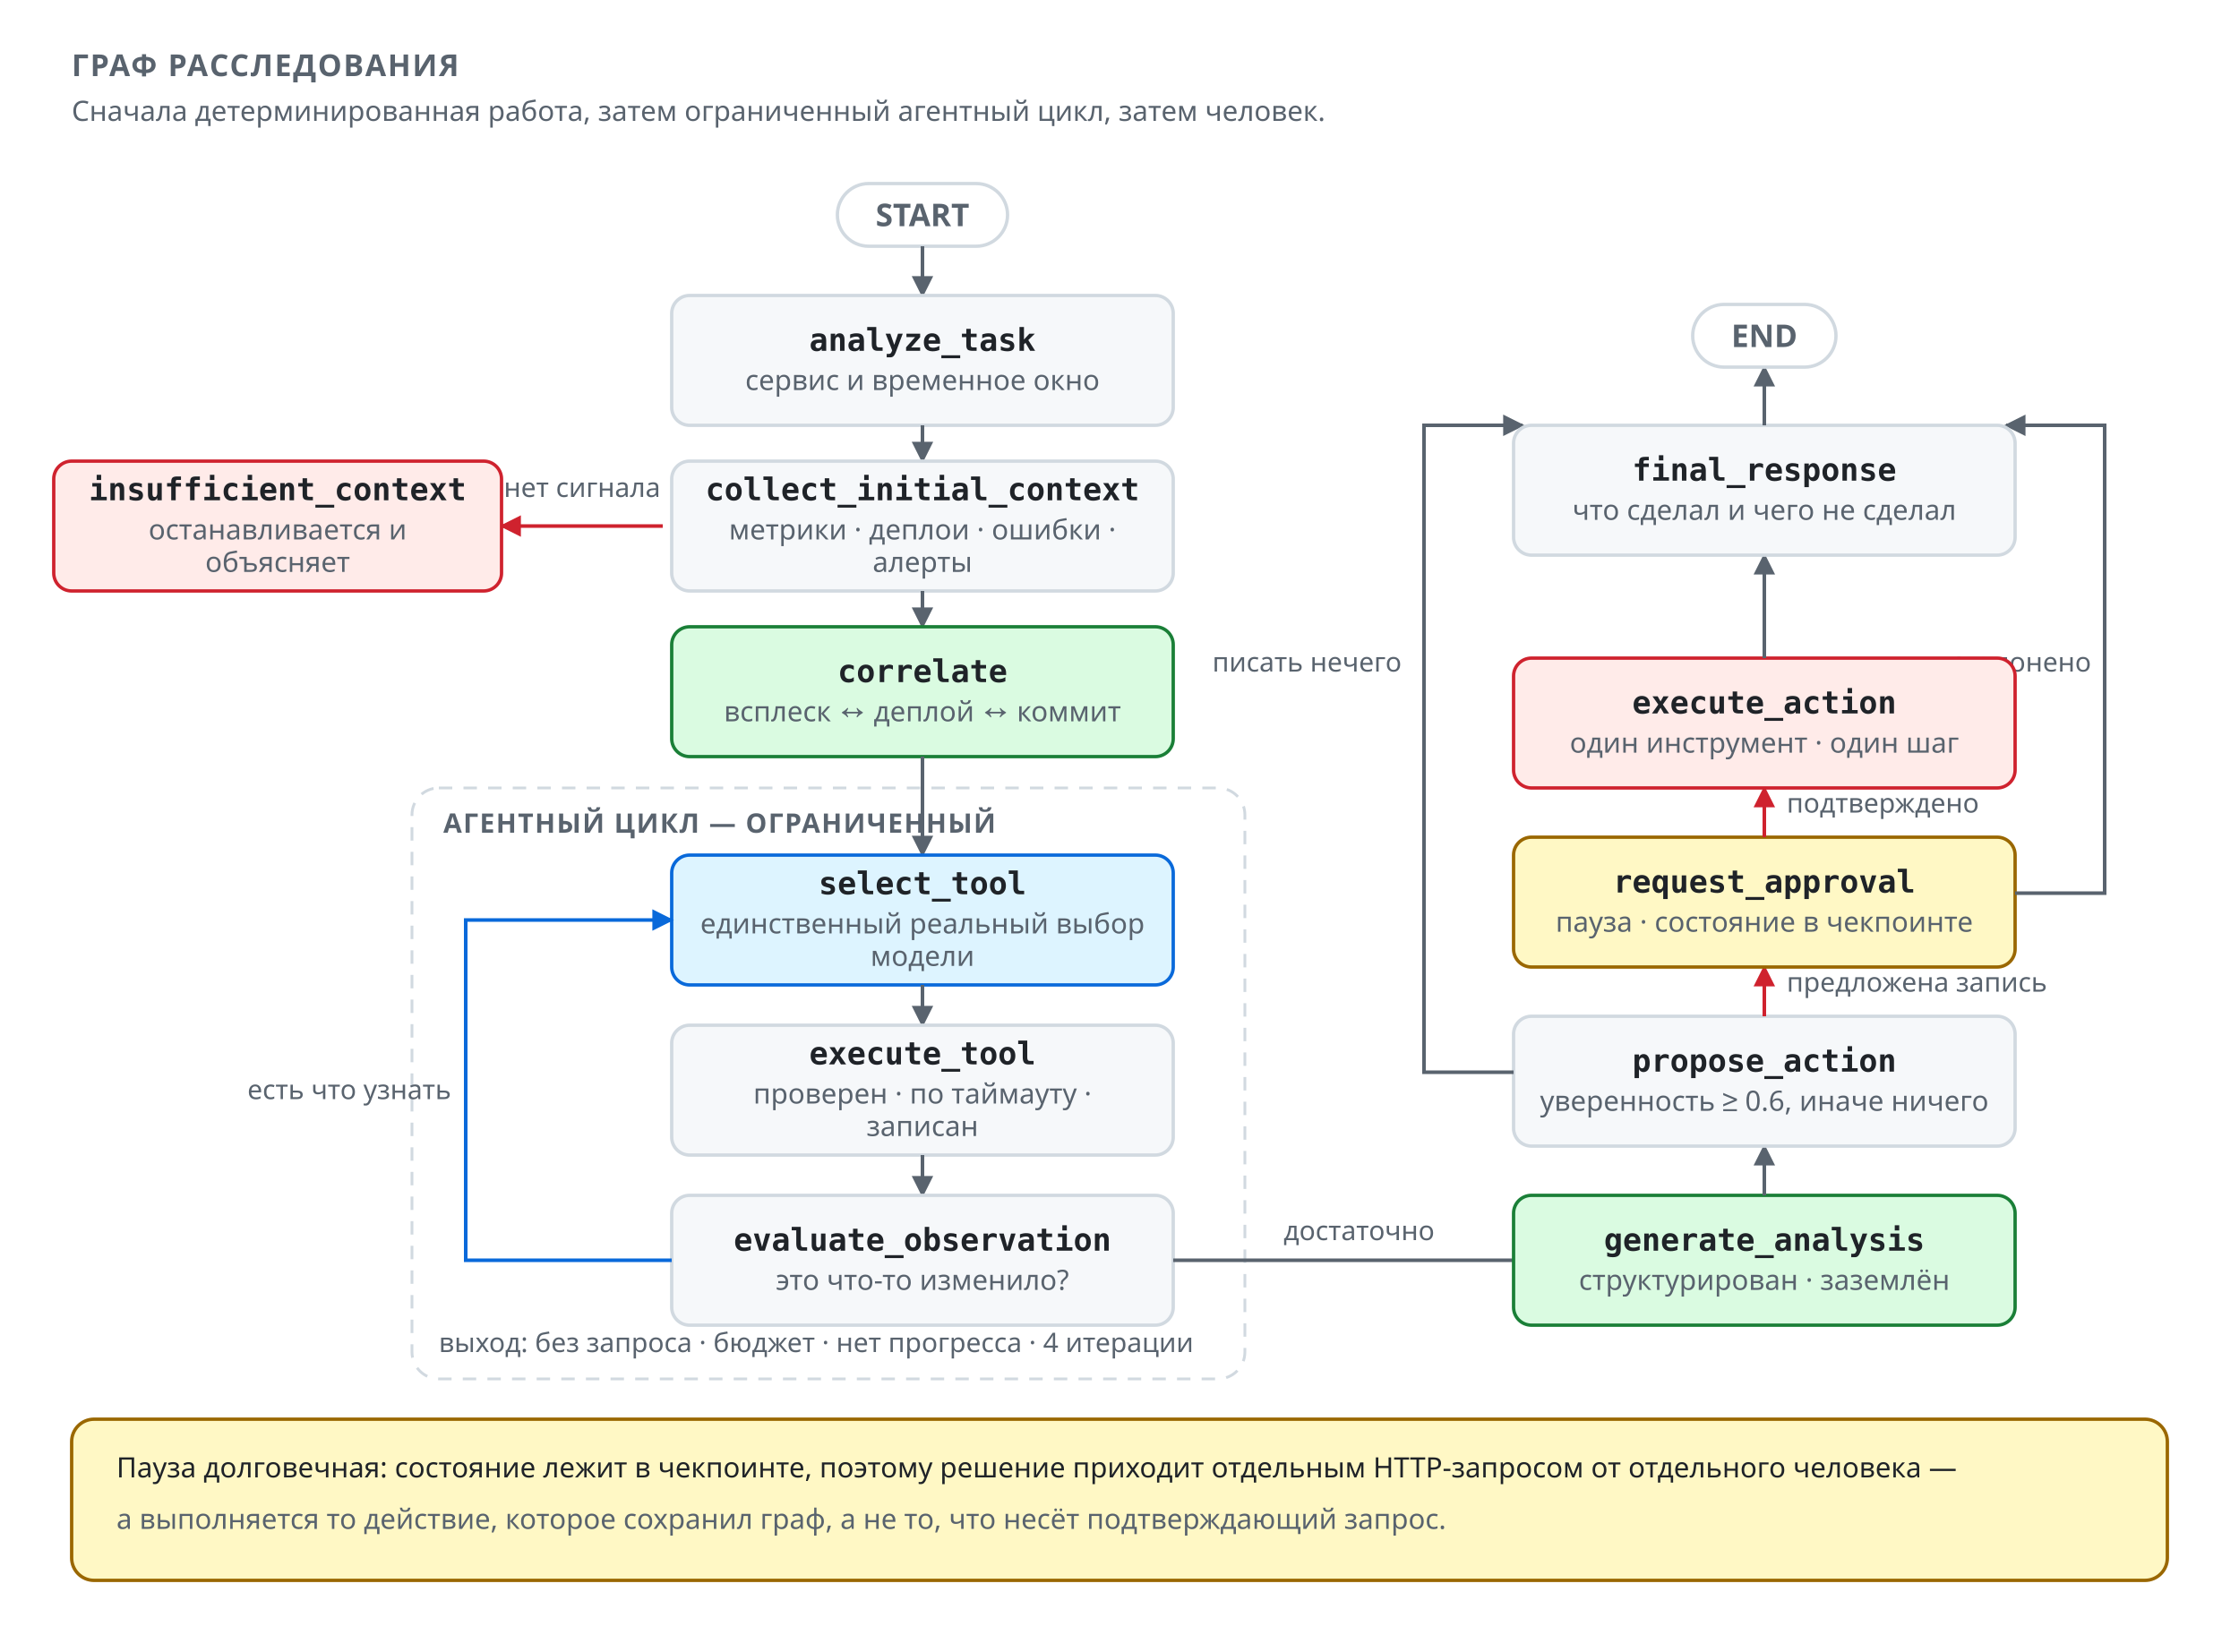
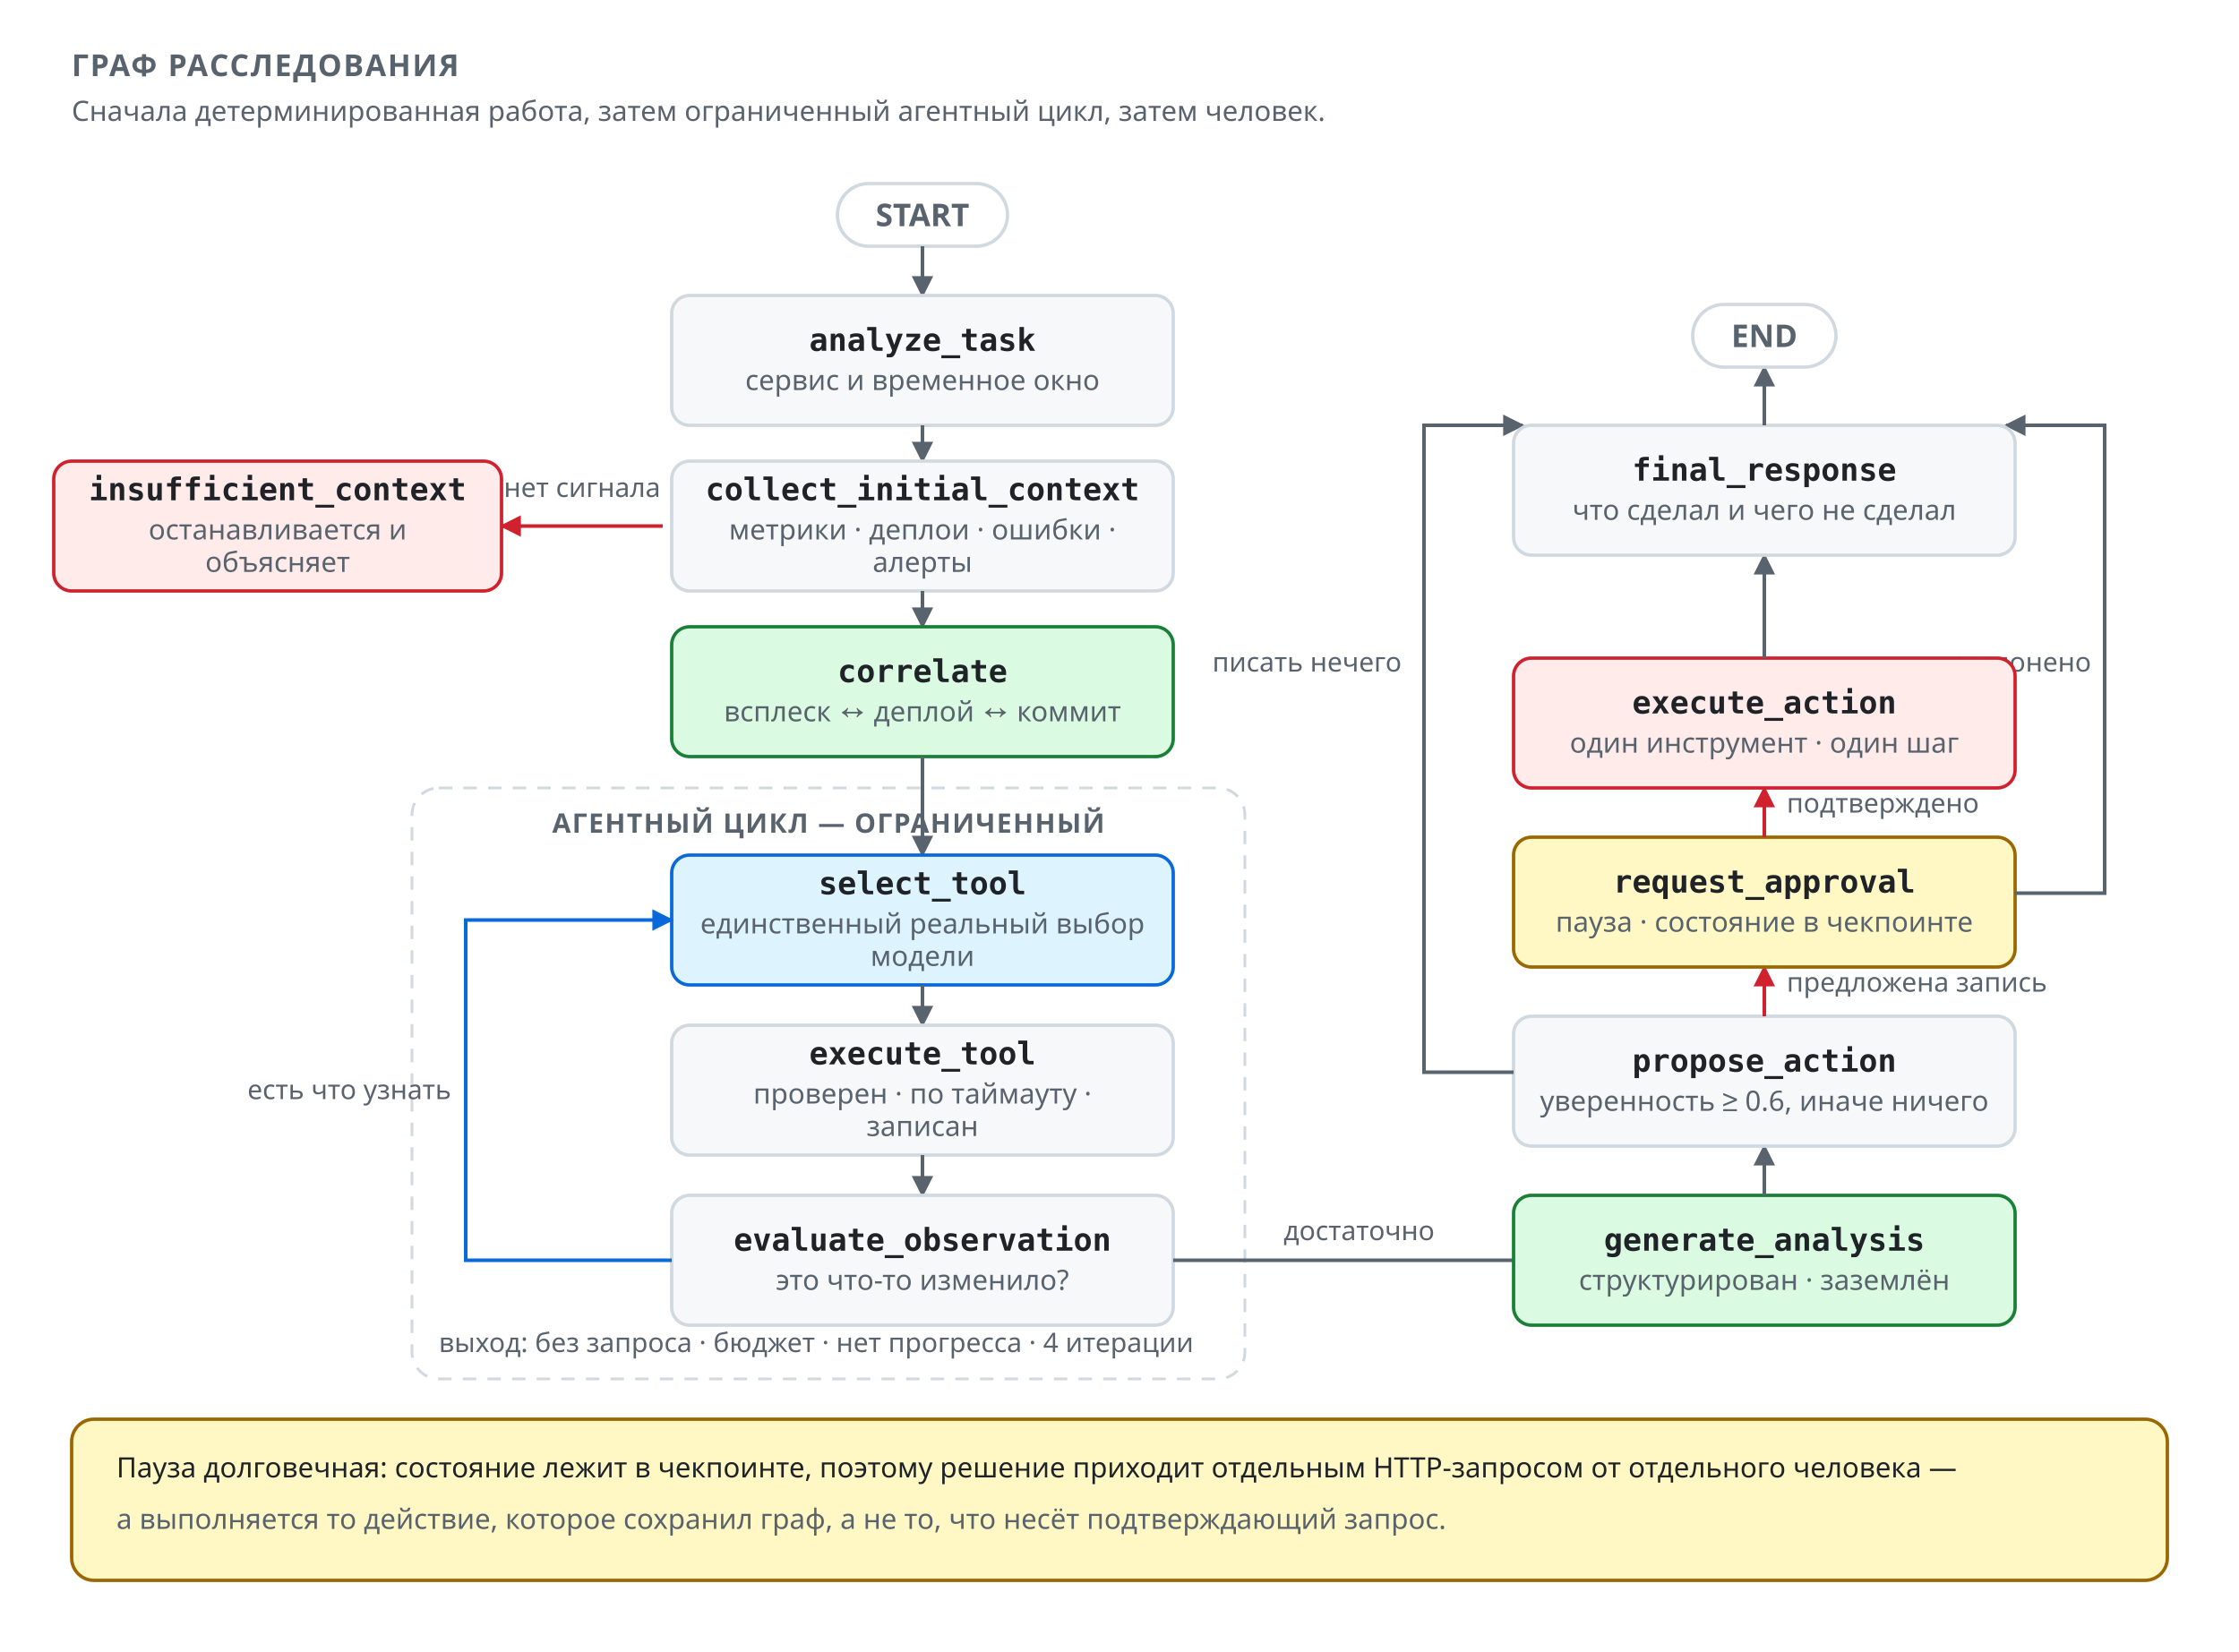
<svg xmlns="http://www.w3.org/2000/svg" viewBox="0 0 1000 738" width="1000" height="738" role="img" aria-labelledby="title desc" font-family="-apple-system, BlinkMacSystemFont, 'Segoe UI', 'Noto Sans', Helvetica, Arial, sans-serif">
  <defs>
    <marker id="arrow" viewBox="0 0 10 10" refX="9" refY="5" markerWidth="6" markerHeight="6" orient="auto-start-reverse">
      <path d="M 0 0 L 10 5 L 0 10 z" fill="#59636e" />
    </marker>
    <marker id="arrow-accent" viewBox="0 0 10 10" refX="9" refY="5" markerWidth="6" markerHeight="6" orient="auto-start-reverse">
      <path d="M 0 0 L 10 5 L 0 10 z" fill="#0969da" />
    </marker>
    <marker id="arrow-danger" viewBox="0 0 10 10" refX="9" refY="5" markerWidth="6" markerHeight="6" orient="auto-start-reverse">
      <path d="M 0 0 L 10 5 L 0 10 z" fill="#cf222e" />
    </marker>
  </defs>
  <rect width="1000" height="738" fill="#ffffff" />
  <text x="32" y="34" font-size="13.5" font-weight="700" letter-spacing="0.7" fill="#59636e">ГРАФ РАССЛЕДОВАНИЯ</text>
  <text x="32" y="54" text-anchor="start" font-size="12.5" fill="#59636e">Сначала детерминированная работа, затем ограниченный агентный цикл, затем человек.</text>
  <rect x="374.0" y="82" width="76" height="28" rx="14" fill="#ffffff" stroke="#d1d9e0" stroke-width="1.5" />
  <text x="412.0" y="101.04" text-anchor="middle" font-size="14" font-weight="600" fill="#59636e">START</text>
  <path d="M 412.0 110 L 412.0 132" fill="none" stroke="#59636e" stroke-width="1.6" marker-end="url(#arrow)" />
  <rect x="300" y="132" width="224" height="58" rx="8" fill="#f6f8fa" stroke="#d1d9e0" stroke-width="1.5" />
  <text x="412.0" y="156.73" text-anchor="middle" font-size="14" font-weight="600" fill="#1f2328" font-family="ui-monospace, SFMono-Regular, 'SF Mono', Menlo, Consolas, monospace">analyze_task</text>
  <text x="412.0" y="174.23" text-anchor="middle" font-size="12.5" fill="#59636e">сервис и временное окно</text>
  <path d="M 412.0 190 L 412.0 206" fill="none" stroke="#59636e" stroke-width="1.6" marker-end="url(#arrow)" />
  <rect x="300" y="206" width="224" height="58" rx="8" fill="#f6f8fa" stroke="#d1d9e0" stroke-width="1.5" />
  <text x="412.0" y="223.48" text-anchor="middle" font-size="14" font-weight="600" fill="#1f2328" font-family="ui-monospace, SFMono-Regular, 'SF Mono', Menlo, Consolas, monospace">collect_initial_context</text>
  <text x="412.0" y="240.98" text-anchor="middle" font-size="12.5" fill="#59636e">метрики · деплои · ошибки ·</text>
  <text x="412.0" y="255.48" text-anchor="middle" font-size="12.5" fill="#59636e">алерты</text>
  <path d="M 296 235 L 224 235" fill="none" stroke="#cf222e" stroke-width="1.6" marker-end="url(#arrow-danger)" />
  <text x="260" y="222" text-anchor="middle" font-size="12" fill="#59636e">нет сигнала</text>
  <rect x="24" y="206" width="200" height="58" rx="8" fill="#ffebe9" stroke="#cf222e" stroke-width="1.5" />
  <text x="124.0" y="223.48" text-anchor="middle" font-size="14" font-weight="600" fill="#1f2328" font-family="ui-monospace, SFMono-Regular, 'SF Mono', Menlo, Consolas, monospace">insufficient_context</text>
  <text x="124.0" y="240.98" text-anchor="middle" font-size="12.5" fill="#59636e">останавливается и</text>
  <text x="124.0" y="255.48" text-anchor="middle" font-size="12.5" fill="#59636e">объясняет</text>
  <path d="M 412.0 264 L 412.0 280" fill="none" stroke="#59636e" stroke-width="1.6" marker-end="url(#arrow)" />
  <rect x="300" y="280" width="224" height="58" rx="8" fill="#dafbe1" stroke="#1a7f37" stroke-width="1.5" />
  <text x="412.0" y="304.73" text-anchor="middle" font-size="14" font-weight="600" fill="#1f2328" font-family="ui-monospace, SFMono-Regular, 'SF Mono', Menlo, Consolas, monospace">correlate</text>
  <text x="412.0" y="322.23" text-anchor="middle" font-size="12.5" fill="#59636e">всплеск ↔ деплой ↔ коммит</text>
  <path d="M 412.0 338 L 412.0 382" fill="none" stroke="#59636e" stroke-width="1.6" marker-end="url(#arrow)" />
  <rect x="184" y="352" width="372" height="264" rx="12" fill="none" stroke="#d1d9e0" stroke-width="1.25" stroke-dasharray="6 5" />
-   <text x="198" y="372" font-size="12" font-weight="600" letter-spacing="0.6" fill="#59636e">АГЕНТНЫЙ ЦИКЛ — ОГРАНИЧЕННЫЙ</text>
+   <text x="370.0" y="372" text-anchor="middle" font-size="12" font-weight="600" letter-spacing="0.6" fill="#59636e">АГЕНТНЫЙ ЦИКЛ — ОГРАНИЧЕННЫЙ</text>
  <rect x="300" y="382" width="224" height="58" rx="8" fill="#ddf4ff" stroke="#0969da" stroke-width="1.5" />
  <text x="412.0" y="399.48" text-anchor="middle" font-size="14" font-weight="600" fill="#1f2328" font-family="ui-monospace, SFMono-Regular, 'SF Mono', Menlo, Consolas, monospace">select_tool</text>
  <text x="412.0" y="416.98" text-anchor="middle" font-size="12.5" fill="#59636e">единственный реальный выбор</text>
  <text x="412.0" y="431.48" text-anchor="middle" font-size="12.5" fill="#59636e">модели</text>
  <path d="M 412.0 440 L 412.0 458" fill="none" stroke="#59636e" stroke-width="1.6" marker-end="url(#arrow)" />
  <rect x="300" y="458" width="224" height="58" rx="8" fill="#f6f8fa" stroke="#d1d9e0" stroke-width="1.5" />
  <text x="412.0" y="475.48" text-anchor="middle" font-size="14" font-weight="600" fill="#1f2328" font-family="ui-monospace, SFMono-Regular, 'SF Mono', Menlo, Consolas, monospace">execute_tool</text>
  <text x="412.0" y="492.98" text-anchor="middle" font-size="12.5" fill="#59636e">проверен · по таймауту ·</text>
  <text x="412.0" y="507.48" text-anchor="middle" font-size="12.5" fill="#59636e">записан</text>
  <path d="M 412.0 516 L 412.0 534" fill="none" stroke="#59636e" stroke-width="1.6" marker-end="url(#arrow)" />
  <rect x="300" y="534" width="224" height="58" rx="8" fill="#f6f8fa" stroke="#d1d9e0" stroke-width="1.5" />
  <text x="412.0" y="558.73" text-anchor="middle" font-size="14" font-weight="600" fill="#1f2328" font-family="ui-monospace, SFMono-Regular, 'SF Mono', Menlo, Consolas, monospace">evaluate_observation</text>
  <text x="412.0" y="576.23" text-anchor="middle" font-size="12.5" fill="#59636e">это что-то изменило?</text>
  <path d="M 300 563 L 208 563 L 208 411 L 300 411" fill="none" stroke="#0969da" stroke-width="1.6" marker-end="url(#arrow-accent)" />
  <text x="156.0" y="491.0" text-anchor="middle" font-size="12" fill="#59636e">есть что узнать</text>
  <text x="196" y="604" text-anchor="start" font-size="12" fill="#59636e">выход: без запроса · бюджет · нет прогресса · 4 итерации</text>
  <path d="M 524 563 L 690 563" fill="none" stroke="#59636e" stroke-width="1.6" marker-end="url(#arrow)" />
  <text x="607.0" y="554.0" text-anchor="middle" font-size="12" fill="#59636e">достаточно</text>
  <rect x="676" y="534" width="224" height="58" rx="8" fill="#dafbe1" stroke="#1a7f37" stroke-width="1.5" />
  <text x="788.0" y="558.73" text-anchor="middle" font-size="14" font-weight="600" fill="#1f2328" font-family="ui-monospace, SFMono-Regular, 'SF Mono', Menlo, Consolas, monospace">generate_analysis</text>
  <text x="788.0" y="576.23" text-anchor="middle" font-size="12.5" fill="#59636e">структурирован · заземлён</text>
  <path d="M 788.0 534 L 788.0 512" fill="none" stroke="#59636e" stroke-width="1.6" marker-end="url(#arrow)" />
  <rect x="676" y="454" width="224" height="58" rx="8" fill="#f6f8fa" stroke="#d1d9e0" stroke-width="1.5" />
  <text x="788.0" y="478.73" text-anchor="middle" font-size="14" font-weight="600" fill="#1f2328" font-family="ui-monospace, SFMono-Regular, 'SF Mono', Menlo, Consolas, monospace">propose_action</text>
  <text x="788.0" y="496.23" text-anchor="middle" font-size="12.5" fill="#59636e">уверенность ≥ 0.6, иначе ничего</text>
  <path d="M 788.0 454 L 788.0 432" fill="none" stroke="#cf222e" stroke-width="1.6" marker-end="url(#arrow-danger)" />
  <text x="798.0" y="443" text-anchor="start" font-size="12" fill="#59636e">предложена запись</text>
  <path d="M 676 479 L 636 479 L 636 190 L 680 190" fill="none" stroke="#59636e" stroke-width="1.6" marker-end="url(#arrow)" />
  <text x="626" y="300" text-anchor="end" font-size="12" fill="#59636e">писать нечего</text>
  <rect x="676" y="374" width="224" height="58" rx="8" fill="#fff8c5" stroke="#9a6700" stroke-width="1.5" />
  <text x="788.0" y="398.73" text-anchor="middle" font-size="14" font-weight="600" fill="#1f2328" font-family="ui-monospace, SFMono-Regular, 'SF Mono', Menlo, Consolas, monospace">request_approval</text>
  <text x="788.0" y="416.23" text-anchor="middle" font-size="12.5" fill="#59636e">пауза · состояние в чекпоинте</text>
  <path d="M 788.0 374 L 788.0 352" fill="none" stroke="#cf222e" stroke-width="1.6" marker-end="url(#arrow-danger)" />
  <text x="798.0" y="363" text-anchor="start" font-size="12" fill="#59636e">подтверждено</text>
  <path d="M 900 399 L 940 399 L 940 190 L 896 190" fill="none" stroke="#59636e" stroke-width="1.6" marker-end="url(#arrow)" />
  <text x="934" y="300" text-anchor="end" font-size="12" fill="#59636e">отклонено</text>
  <rect x="676" y="294" width="224" height="58" rx="8" fill="#ffebe9" stroke="#cf222e" stroke-width="1.5" />
  <text x="788.0" y="318.73" text-anchor="middle" font-size="14" font-weight="600" fill="#1f2328" font-family="ui-monospace, SFMono-Regular, 'SF Mono', Menlo, Consolas, monospace">execute_action</text>
  <text x="788.0" y="336.23" text-anchor="middle" font-size="12.5" fill="#59636e">один инструмент · один шаг</text>
  <path d="M 788.0 294 L 788.0 248" fill="none" stroke="#59636e" stroke-width="1.6" marker-end="url(#arrow)" />
  <rect x="676" y="190" width="224" height="58" rx="8" fill="#f6f8fa" stroke="#d1d9e0" stroke-width="1.5" />
  <text x="788.0" y="214.73" text-anchor="middle" font-size="14" font-weight="600" fill="#1f2328" font-family="ui-monospace, SFMono-Regular, 'SF Mono', Menlo, Consolas, monospace">final_response</text>
  <text x="788.0" y="232.23" text-anchor="middle" font-size="12.5" fill="#59636e">что сделал и чего не сделал</text>
  <path d="M 788.0 190 L 788.0 164" fill="none" stroke="#59636e" stroke-width="1.6" marker-end="url(#arrow)" />
  <rect x="756.0" y="136" width="64" height="28" rx="14" fill="#ffffff" stroke="#d1d9e0" stroke-width="1.5" />
  <text x="788.0" y="155.04" text-anchor="middle" font-size="14" font-weight="600" fill="#59636e">END</text>
  <rect x="32" y="634" width="936" height="72" rx="10" fill="#fff8c5" stroke="#9a6700" stroke-width="1.5" />
  <text x="500.0" y="675.04" text-anchor="middle" font-size="14" font-weight="600" fill="#1f2328" />
  <text x="52" y="660" text-anchor="start" font-size="12.5" fill="#1f2328">Пауза долговечная: состояние лежит в чекпоинте, поэтому решение приходит отдельным HTTP-запросом от отдельного человека —</text>
  <text x="52" y="683" text-anchor="start" font-size="12.5" fill="#59636e">а выполняется то действие, которое сохранил граф, а не то, что несёт подтверждающий запрос.</text>
</svg>
